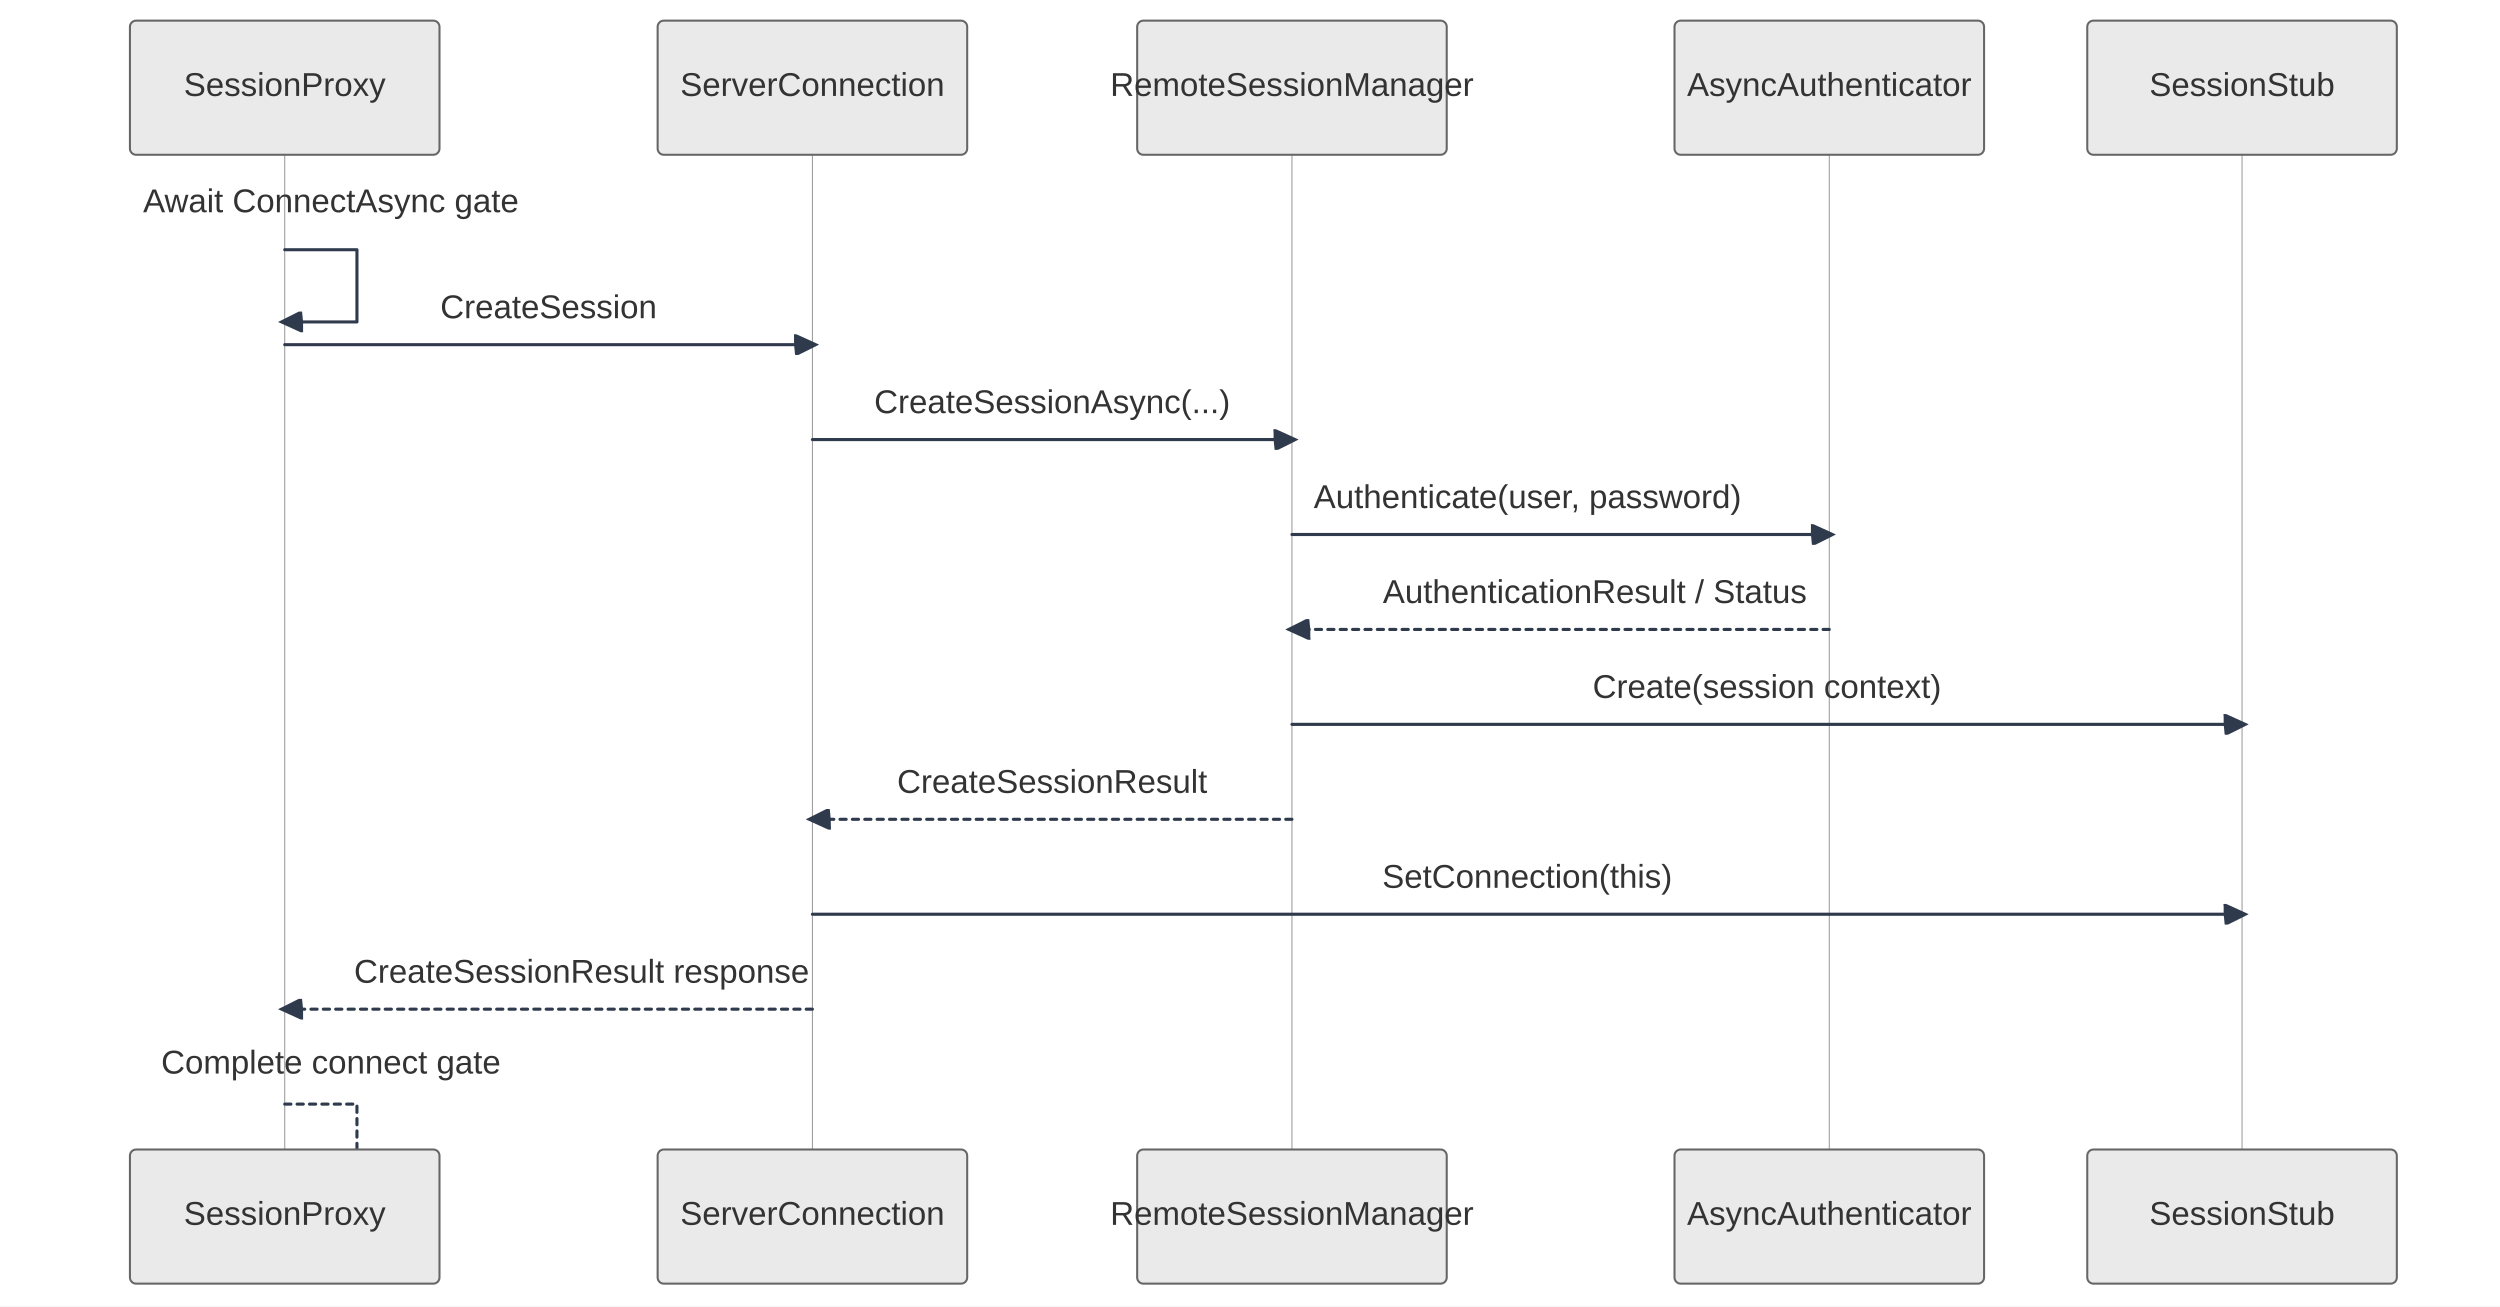
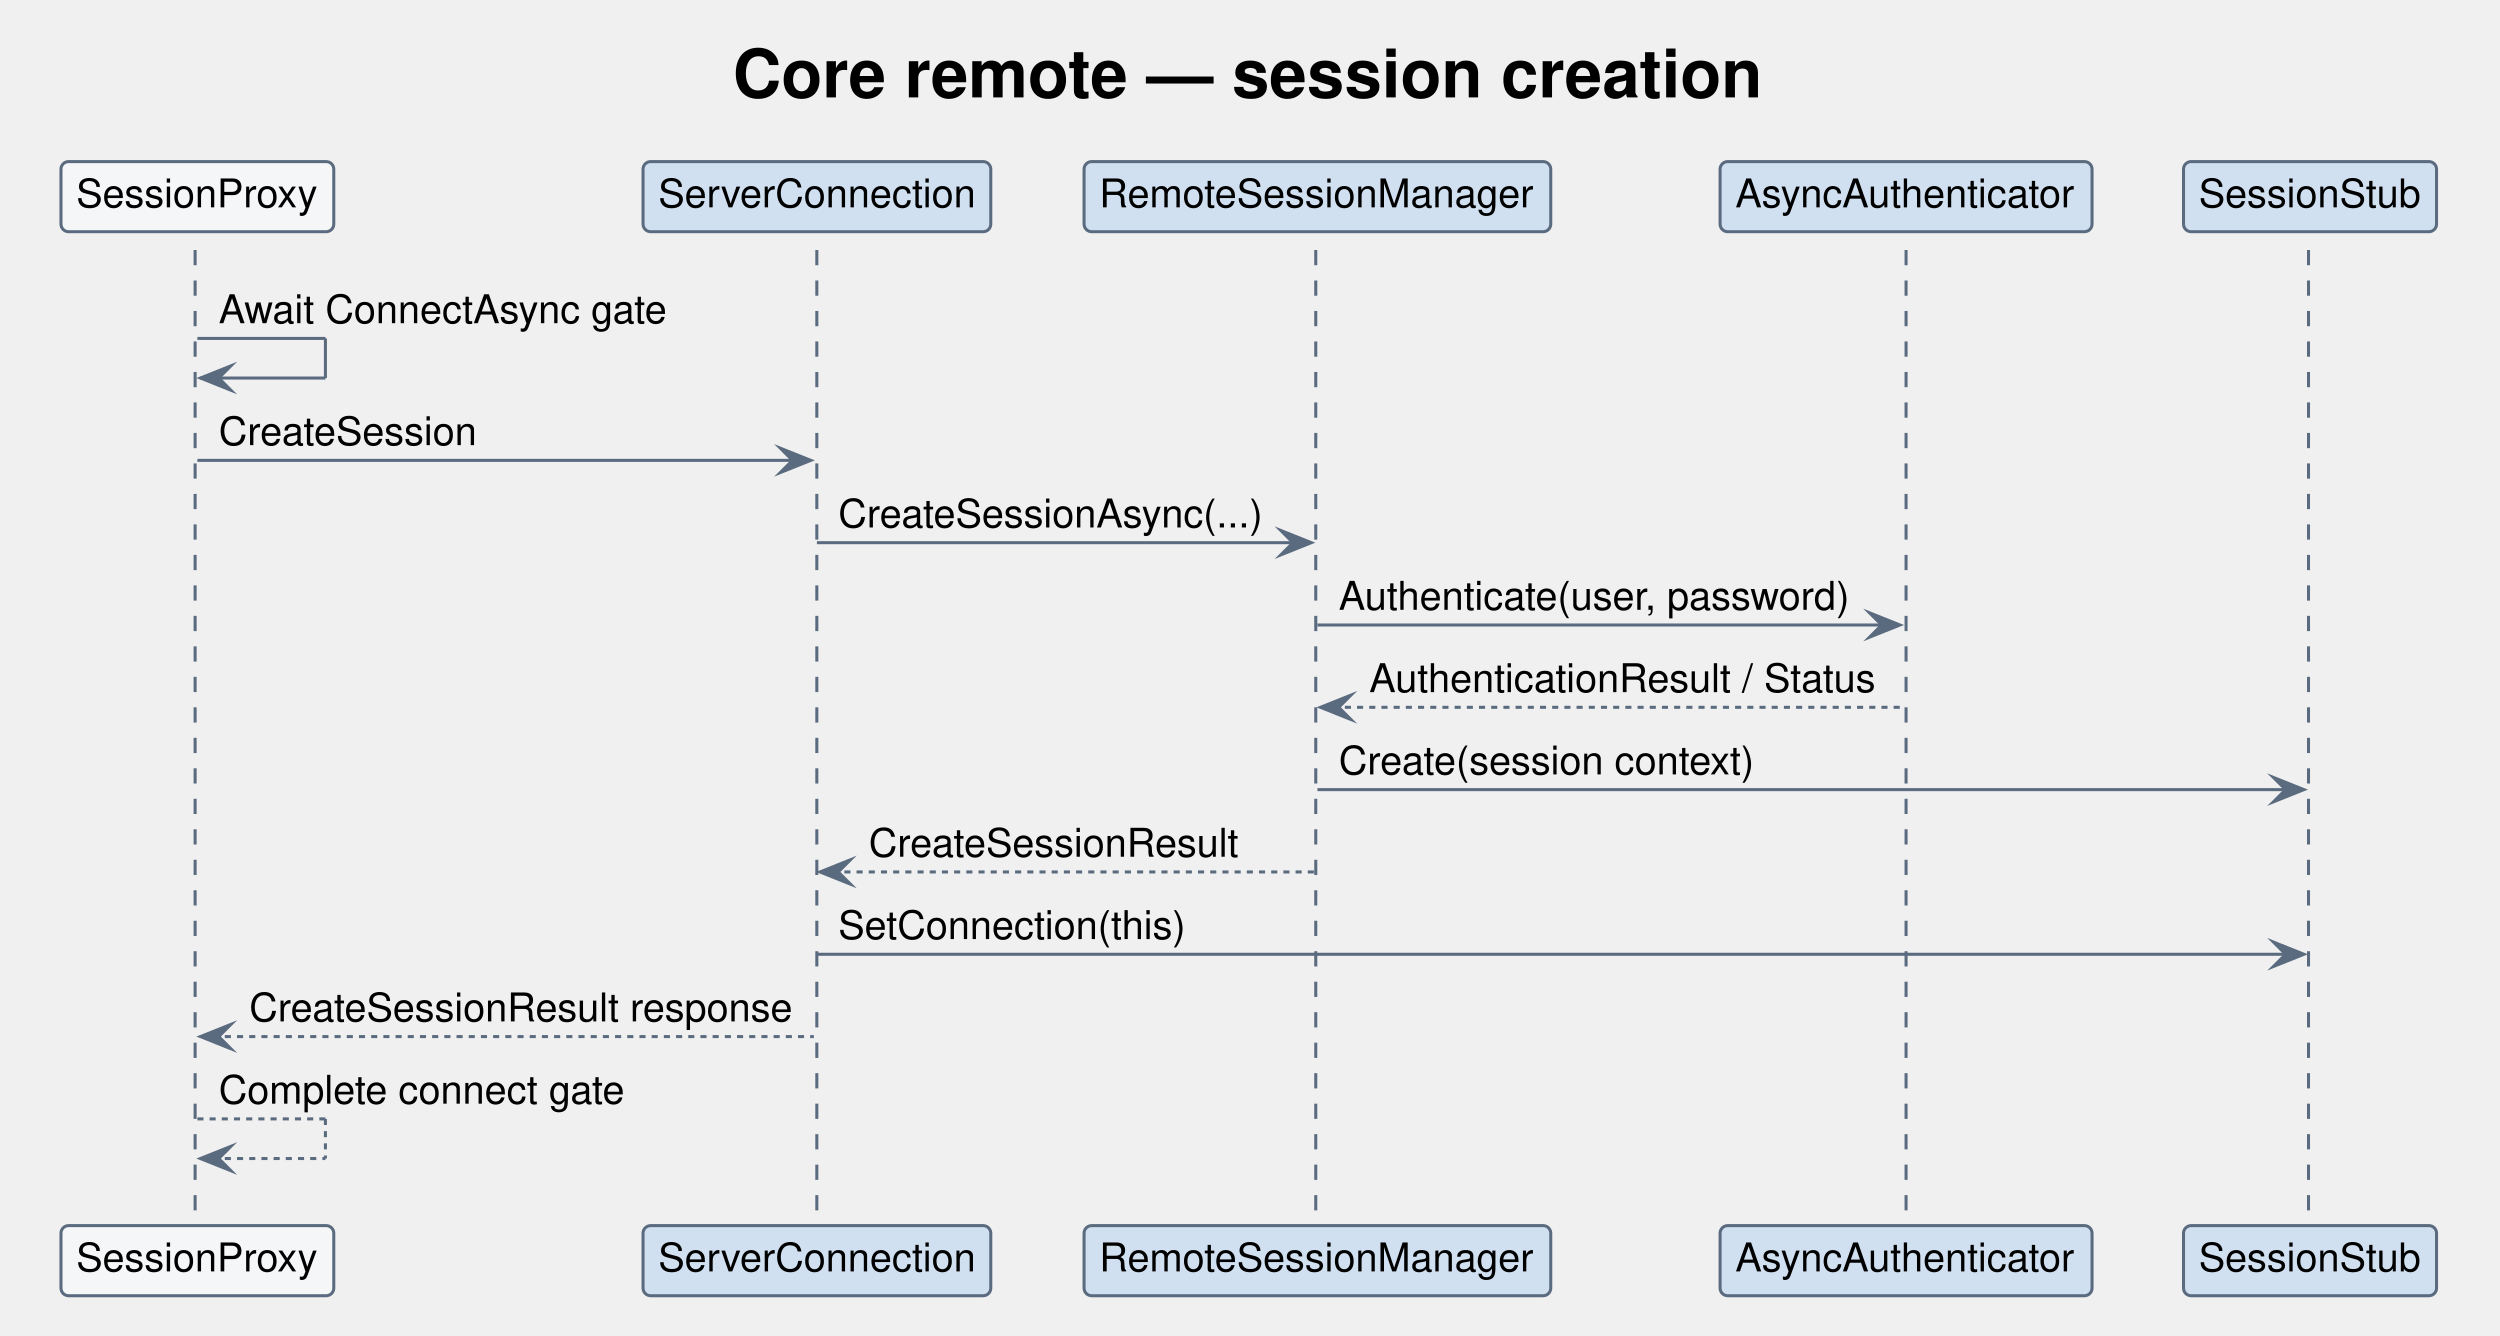
- <svg xmlns="http://www.w3.org/2000/svg" width="1211.385" height="633" viewBox="-50 -10 1211.385 633">
-   <rect x="-50" y="-10" width="1211.385" height="633" fill="#FFFFFF" />
-   <defs>
-     <marker id="arrow-0" viewBox="0 0 10 10" refX="5" refY="5" markerUnits="userSpaceOnUse" markerWidth="8" markerHeight="8" orient="auto">
-       <path d="M 0 0 L 10 5 L 0 10 z" fill="#2F3B4D" stroke="#2F3B4D" stroke-width="1" stroke-dasharray="1,0" />
-     </marker>
-     <marker id="arrow-start-0" viewBox="0 0 10 10" refX="4.5" refY="5" markerUnits="userSpaceOnUse" markerWidth="8" markerHeight="8" orient="auto">
-       <path d="M 0 5 L 10 10 L 10 0 z" fill="#2F3B4D" stroke="#2F3B4D" stroke-width="1" stroke-dasharray="1,0" />
-     </marker>
-     <marker id="arrow-seq-0" viewBox="-1 0 12 10" refX="7.9" refY="5" markerUnits="userSpaceOnUse" markerWidth="12" markerHeight="12" orient="auto-start-reverse">
-       <path d="M -1 0 L 10 5 L 0 10 z" fill="#2F3B4D" stroke="#2F3B4D" stroke-width="1" stroke-dasharray="1,0" />
-     </marker>
-     <marker id="arrow-start-seq-0" viewBox="-1 0 12 10" refX="2.1" refY="5" markerUnits="userSpaceOnUse" markerWidth="12" markerHeight="12" orient="auto">
-       <path d="M 11 0 L 0 5 L 11 10 z" fill="#2F3B4D" stroke="#2F3B4D" stroke-width="1" stroke-dasharray="1,0" />
-     </marker>
-   </defs>
-   <line x1="87.96" y1="65.00" x2="87.96" y2="547.00" stroke="#999999" stroke-width="0.5" />
-   <line x1="343.66" y1="65.00" x2="343.66" y2="547.00" stroke="#999999" stroke-width="0.5" />
-   <line x1="576.02" y1="65.00" x2="576.02" y2="547.00" stroke="#999999" stroke-width="0.5" />
-   <line x1="836.39" y1="65.00" x2="836.39" y2="547.00" stroke="#999999" stroke-width="0.5" />
-   <line x1="1036.39" y1="65.00" x2="1036.39" y2="547.00" stroke="#999999" stroke-width="0.5" />
-   <path id="edge-0" class="edgePath" data-edge-id="edge-0" d="M 87.960,111.000 L 122.960,111.000 L 122.960,146.000 L 87.960,146.000" fill="none" stroke="#2F3B4D" stroke-width="1.5" marker-end="url(#arrow-seq-0)" stroke-linecap="round" stroke-linejoin="round" />
-   <rect class="edgeLabel sequenceEdgeLabel" data-edge-id="edge-0" data-label-kind="center" x="-1.00" y="74.84" width="222.72" height="28.00" rx="2" ry="2" fill="rgba(248,250,252, 0.92)" fill-opacity="0.00" stroke="#7B88A8" stroke-opacity="0.00" stroke-width="0.8" />
-   <g class="edgeLabel" data-edge-id="edge-0" data-label-kind="center">
-     <text x="110.36" y="92.84" text-anchor="middle" font-family="trebuchet ms,verdana,arial,sans-serif" font-size="16" fill="#333333">
-       <tspan x="110.36" dy="0.00">Await ConnectAsync gate</tspan>
-     </text>
+ <svg xmlns="http://www.w3.org/2000/svg" contentStyleType="text/css" data-diagram-type="SEQUENCE" height="438px" preserveAspectRatio="none" style="width:820px;height:438px;background:#FFFFFF;" version="1.1" viewBox="0 0 820 438" width="820px" zoomAndPan="magnify">
+   <defs />
+   <g>
+     <g class="title" data-source-line="3">
+       <text fill="#000000" font-family="Helvetica" font-size="22" font-weight="700" lengthAdjust="spacing" textLength="337.444" x="240.371" y="31.94">Core remote — session creation</text>
+     </g>
+     <g class="participant-lifeline" data-entity-uid="part1" data-qualified-name="Client" data-source-line="5" id="part1-lifeline">
+       <g>
+         <rect fill="#000000" fill-opacity="0" height="316" width="8" x="60.739" y="82" />
+         <line style="stroke:#5B6B7F;stroke-width:1;stroke-dasharray:5,5;" x1="64" x2="64" y1="82" y2="398" />
+       </g>
+     </g>
+     <g class="participant-lifeline" data-entity-uid="part2" data-qualified-name="Conn" data-source-line="6" id="part2-lifeline">
+       <g>
+         <rect fill="#000000" fill-opacity="0" height="316" width="8" x="263.947" y="82" />
+         <line style="stroke:#5B6B7F;stroke-width:1;stroke-dasharray:5,5;" x1="267.918" x2="267.918" y1="82" y2="398" />
+       </g>
+     </g>
+     <g class="participant-lifeline" data-entity-uid="part3" data-qualified-name="Manager" data-source-line="7" id="part3-lifeline">
+       <g>
+         <rect fill="#000000" fill-opacity="0" height="316" width="8" x="428.109" y="82" />
+         <line style="stroke:#5B6B7F;stroke-width:1;stroke-dasharray:5,5;" x1="431.571" x2="431.571" y1="82" y2="398" />
+       </g>
+     </g>
+     <g class="participant-lifeline" data-entity-uid="part4" data-qualified-name="Auth" data-source-line="8" id="part4-lifeline">
+       <g>
+         <rect fill="#000000" fill-opacity="0" height="316" width="8" x="621.192" y="82" />
+         <line style="stroke:#5B6B7F;stroke-width:1;stroke-dasharray:5,5;" x1="625.189" x2="625.189" y1="82" y2="398" />
+       </g>
+     </g>
+     <g class="participant-lifeline" data-entity-uid="part5" data-qualified-name="Session" data-source-line="9" id="part5-lifeline">
+       <g>
+         <rect fill="#000000" fill-opacity="0" height="316" width="8" x="753.69" y="82" />
+         <line style="stroke:#5B6B7F;stroke-width:1;stroke-dasharray:5,5;" x1="757.194" x2="757.194" y1="82" y2="398" />
+       </g>
+     </g>
+     <g class="participant participant-head" data-entity-uid="part1" data-qualified-name="Client" data-source-line="5" id="part1-head">
+       <rect fill="#F4F6F8" height="23" rx="2.5" ry="2.5" style="stroke:#5B6B7F;stroke-width:1;" width="89.479" x="20" y="53" />
+       <text fill="#000000" font-family="Helvetica" font-size="13" lengthAdjust="spacing" textLength="79.479" x="25" y="68.01">SessionProxy</text>
+     </g>
+     <g class="participant participant-tail" data-entity-uid="part1" data-qualified-name="Client" data-source-line="5" id="part1-tail">
+       <rect fill="#F4F6F8" height="23" rx="2.5" ry="2.5" style="stroke:#5B6B7F;stroke-width:1;" width="89.479" x="20" y="402" />
+       <text fill="#000000" font-family="Helvetica" font-size="13" lengthAdjust="spacing" textLength="79.479" x="25" y="417.01">SessionProxy</text>
+     </g>
+     <g class="participant participant-head" data-entity-uid="part2" data-qualified-name="Conn" data-source-line="6" id="part2-head">
+       <rect fill="#D0E0F0" height="23" rx="2.5" ry="2.5" style="stroke:#5B6B7F;stroke-width:1;" width="114.057" x="210.918" y="53" />
+       <text fill="#000000" font-family="Helvetica" font-size="13" lengthAdjust="spacing" textLength="104.057" x="215.918" y="68.01">ServerConnection</text>
+     </g>
+     <g class="participant participant-tail" data-entity-uid="part2" data-qualified-name="Conn" data-source-line="6" id="part2-tail">
+       <rect fill="#D0E0F0" height="23" rx="2.5" ry="2.5" style="stroke:#5B6B7F;stroke-width:1;" width="114.057" x="210.918" y="402" />
+       <text fill="#000000" font-family="Helvetica" font-size="13" lengthAdjust="spacing" textLength="104.057" x="215.918" y="417.01">ServerConnection</text>
+     </g>
+     <g class="participant participant-head" data-entity-uid="part3" data-qualified-name="Manager" data-source-line="7" id="part3-head">
+       <rect fill="#D0E0F0" height="23" rx="2.5" ry="2.5" style="stroke:#5B6B7F;stroke-width:1;" width="153.076" x="355.571" y="53" />
+       <text fill="#000000" font-family="Helvetica" font-size="13" lengthAdjust="spacing" textLength="143.076" x="360.571" y="68.01">RemoteSessionManager</text>
+     </g>
+     <g class="participant participant-tail" data-entity-uid="part3" data-qualified-name="Manager" data-source-line="7" id="part3-tail">
+       <rect fill="#D0E0F0" height="23" rx="2.5" ry="2.5" style="stroke:#5B6B7F;stroke-width:1;" width="153.076" x="355.571" y="402" />
+       <text fill="#000000" font-family="Helvetica" font-size="13" lengthAdjust="spacing" textLength="143.076" x="360.571" y="417.01">RemoteSessionManager</text>
+     </g>
+     <g class="participant participant-head" data-entity-uid="part4" data-qualified-name="Auth" data-source-line="8" id="part4-head">
+       <rect fill="#D0E0F0" height="23" rx="2.5" ry="2.5" style="stroke:#5B6B7F;stroke-width:1;" width="122.004" x="564.189" y="53" />
+       <text fill="#000000" font-family="Helvetica" font-size="13" lengthAdjust="spacing" textLength="112.004" x="569.189" y="68.01">AsyncAuthenticator</text>
+     </g>
+     <g class="participant participant-tail" data-entity-uid="part4" data-qualified-name="Auth" data-source-line="8" id="part4-tail">
+       <rect fill="#D0E0F0" height="23" rx="2.5" ry="2.5" style="stroke:#5B6B7F;stroke-width:1;" width="122.004" x="564.189" y="402" />
+       <text fill="#000000" font-family="Helvetica" font-size="13" lengthAdjust="spacing" textLength="112.004" x="569.189" y="417.01">AsyncAuthenticator</text>
+     </g>
+     <g class="participant participant-head" data-entity-uid="part5" data-qualified-name="Session" data-source-line="9" id="part5-head">
+       <rect fill="#D0E0F0" height="23" rx="2.5" ry="2.5" style="stroke:#5B6B7F;stroke-width:1;" width="82.992" x="716.194" y="53" />
+       <text fill="#000000" font-family="Helvetica" font-size="13" lengthAdjust="spacing" textLength="72.992" x="721.194" y="68.01">SessionStub</text>
+     </g>
+     <g class="participant participant-tail" data-entity-uid="part5" data-qualified-name="Session" data-source-line="9" id="part5-tail">
+       <rect fill="#D0E0F0" height="23" rx="2.5" ry="2.5" style="stroke:#5B6B7F;stroke-width:1;" width="82.992" x="716.194" y="402" />
+       <text fill="#000000" font-family="Helvetica" font-size="13" lengthAdjust="spacing" textLength="72.992" x="721.194" y="417.01">SessionStub</text>
+     </g>
+     <g class="message" data-entity-1="part1" data-entity-2="part1" data-source-line="11" id="msg1">
+       <line style="stroke:#5B6B7F;stroke-width:1;" x1="64.74" x2="106.74" y1="111" y2="111" />
+       <line style="stroke:#5B6B7F;stroke-width:1;" x1="106.74" x2="106.74" y1="111" y2="124" />
+       <line style="stroke:#5B6B7F;stroke-width:1;" x1="65.74" x2="106.74" y1="124" y2="124" />
+       <polygon fill="#5B6B7F" points="75.74,120,65.74,124,75.74,128,71.74,124" style="stroke:#5B6B7F;stroke-width:1;stroke-linejoin:miter;stroke-miterlimit:10;" />
+       <text fill="#000000" font-family="Helvetica" font-size="13" lengthAdjust="spacing" textLength="148.135" x="71.74" y="106.01">Await ConnectAsync gate</text>
+     </g>
+     <g class="message" data-entity-1="part1" data-entity-2="part2" data-source-line="12" id="msg2">
+       <polygon fill="#5B6B7F" points="255.946,147,265.947,151,255.946,155,259.947,151" style="stroke:#5B6B7F;stroke-width:1;stroke-linejoin:miter;stroke-miterlimit:10;" />
+       <line style="stroke:#5B6B7F;stroke-width:1;" x1="64.74" x2="261.947" y1="151" y2="151" />
+       <text fill="#000000" font-family="Helvetica" font-size="13" lengthAdjust="spacing" textLength="85.268" x="71.74" y="146.01">CreateSession</text>
+     </g>
+     <g class="message" data-entity-1="part2" data-entity-2="part3" data-source-line="13" id="msg3">
+       <polygon fill="#5B6B7F" points="420.109,174,430.109,178,420.109,182,424.109,178" style="stroke:#5B6B7F;stroke-width:1;stroke-linejoin:miter;stroke-miterlimit:10;" />
+       <line style="stroke:#5B6B7F;stroke-width:1;" x1="267.947" x2="426.109" y1="178" y2="178" />
+       <text fill="#000000" font-family="Helvetica" font-size="13" lengthAdjust="spacing" textLength="140.163" x="274.947" y="173.01">CreateSessionAsync(...)</text>
+     </g>
+     <g class="message" data-entity-1="part3" data-entity-2="part4" data-source-line="14" id="msg4">
+       <polygon fill="#5B6B7F" points="613.192,201,623.192,205,613.192,209,617.192,205" style="stroke:#5B6B7F;stroke-width:1;stroke-linejoin:miter;stroke-miterlimit:10;" />
+       <line style="stroke:#5B6B7F;stroke-width:1;" x1="432.109" x2="619.192" y1="205" y2="205" />
+       <text fill="#000000" font-family="Helvetica" font-size="13" lengthAdjust="spacing" textLength="169.083" x="439.109" y="200.01">Authenticate(user, password)</text>
+     </g>
+     <g class="message" data-entity-1="part4" data-entity-2="part3" data-source-line="15" id="msg5">
+       <polygon fill="#5B6B7F" points="443.109,228,433.109,232,443.109,236,439.109,232" style="stroke:#5B6B7F;stroke-width:1;stroke-linejoin:miter;stroke-miterlimit:10;" />
+       <line style="stroke:#5B6B7F;stroke-width:1;stroke-dasharray:2,2;" x1="437.109" x2="624.192" y1="232" y2="232" />
+       <text fill="#000000" font-family="Helvetica" font-size="13" lengthAdjust="spacing" textLength="166.931" x="449.109" y="227.01">AuthenticationResult / Status</text>
+     </g>
+     <g class="message" data-entity-1="part3" data-entity-2="part5" data-source-line="16" id="msg6">
+       <polygon fill="#5B6B7F" points="745.69,255,755.69,259,745.69,263,749.69,259" style="stroke:#5B6B7F;stroke-width:1;stroke-linejoin:miter;stroke-miterlimit:10;" />
+       <line style="stroke:#5B6B7F;stroke-width:1;" x1="432.109" x2="751.69" y1="259" y2="259" />
+       <text fill="#000000" font-family="Helvetica" font-size="13" lengthAdjust="spacing" textLength="137.281" x="439.109" y="254.01">Create(session context)</text>
+     </g>
+     <g class="message" data-entity-1="part3" data-entity-2="part2" data-source-line="17" id="msg7">
+       <polygon fill="#5B6B7F" points="278.947,282,268.947,286,278.947,290,274.947,286" style="stroke:#5B6B7F;stroke-width:1;stroke-linejoin:miter;stroke-miterlimit:10;" />
+       <line style="stroke:#5B6B7F;stroke-width:1;stroke-dasharray:2,2;" x1="272.947" x2="431.109" y1="286" y2="286" />
+       <text fill="#000000" font-family="Helvetica" font-size="13" lengthAdjust="spacing" textLength="122.116" x="284.947" y="281.01">CreateSessionResult</text>
+     </g>
+     <g class="message" data-entity-1="part2" data-entity-2="part5" data-source-line="18" id="msg8">
+       <polygon fill="#5B6B7F" points="745.69,309,755.69,313,745.69,317,749.69,313" style="stroke:#5B6B7F;stroke-width:1;stroke-linejoin:miter;stroke-miterlimit:10;" />
+       <line style="stroke:#5B6B7F;stroke-width:1;" x1="267.947" x2="751.69" y1="313" y2="313" />
+       <text fill="#000000" font-family="Helvetica" font-size="13" lengthAdjust="spacing" textLength="114.169" x="274.947" y="308.01">SetConnection(this)</text>
+     </g>
+     <g class="message" data-entity-1="part2" data-entity-2="part1" data-source-line="19" id="msg9">
+       <polygon fill="#5B6B7F" points="75.74,336,65.74,340,75.74,344,71.74,340" style="stroke:#5B6B7F;stroke-width:1;stroke-linejoin:miter;stroke-miterlimit:10;" />
+       <line style="stroke:#5B6B7F;stroke-width:1;stroke-dasharray:2,2;" x1="69.74" x2="266.947" y1="340" y2="340" />
+       <text fill="#000000" font-family="Helvetica" font-size="13" lengthAdjust="spacing" textLength="179.207" x="81.74" y="335.01">CreateSessionResult response</text>
+     </g>
+     <g class="message" data-entity-1="part1" data-entity-2="part1" data-source-line="20" id="msg10">
+       <line style="stroke:#5B6B7F;stroke-width:1;stroke-dasharray:2,2;" x1="64.74" x2="106.74" y1="367" y2="367" />
+       <line style="stroke:#5B6B7F;stroke-width:1;stroke-dasharray:2,2;" x1="106.74" x2="106.74" y1="367" y2="380" />
+       <line style="stroke:#5B6B7F;stroke-width:1;stroke-dasharray:2,2;" x1="65.74" x2="106.74" y1="380" y2="380" />
+       <polygon fill="#5B6B7F" points="75.74,376,65.74,380,75.74,384,71.74,380" style="stroke:#5B6B7F;stroke-width:1;stroke-linejoin:miter;stroke-miterlimit:10;" />
+       <text fill="#000000" font-family="Helvetica" font-size="13" lengthAdjust="spacing" textLength="133.694" x="71.74" y="362.01">Complete connect gate</text>
+     </g>
  </g>
-   <path id="edge-1" class="edgePath" data-edge-id="edge-1" d="M 87.960,157.000 L 343.659,157.000" fill="none" stroke="#2F3B4D" stroke-width="1.5" marker-end="url(#arrow-seq-0)" stroke-linecap="round" stroke-linejoin="round" />
-   <rect class="edgeLabel sequenceEdgeLabel" data-edge-id="edge-1" data-label-kind="center" x="151.13" y="126.20" width="129.36" height="28.00" rx="2" ry="2" fill="rgba(248,250,252, 0.92)" fill-opacity="0.00" stroke="#7B88A8" stroke-opacity="0.00" stroke-width="0.8" />
-   <g class="edgeLabel" data-edge-id="edge-1" data-label-kind="center">
-     <text x="215.81" y="144.20" text-anchor="middle" font-family="trebuchet ms,verdana,arial,sans-serif" font-size="16" fill="#333333">
-       <tspan x="215.81" dy="0.00">CreateSession</tspan>
-     </text>
-   </g>
-   <path id="edge-2" class="edgePath" data-edge-id="edge-2" d="M 343.659,203.000 L 576.019,203.000" fill="none" stroke="#2F3B4D" stroke-width="1.5" marker-end="url(#arrow-seq-0)" stroke-linecap="round" stroke-linejoin="round" />
-   <rect class="edgeLabel sequenceEdgeLabel" data-edge-id="edge-2" data-label-kind="center" x="348.48" y="172.20" width="222.72" height="28.00" rx="2" ry="2" fill="rgba(248,250,252, 0.92)" fill-opacity="0.00" stroke="#7B88A8" stroke-opacity="0.00" stroke-width="0.8" />
-   <g class="edgeLabel" data-edge-id="edge-2" data-label-kind="center">
-     <text x="459.84" y="190.20" text-anchor="middle" font-family="trebuchet ms,verdana,arial,sans-serif" font-size="16" fill="#333333">
-       <tspan x="459.84" dy="0.00">CreateSessionAsync(...)</tspan>
-     </text>
-   </g>
-   <path id="edge-3" class="edgePath" data-edge-id="edge-3" d="M 576.019,249.000 L 836.385,249.000" fill="none" stroke="#2F3B4D" stroke-width="1.5" marker-end="url(#arrow-seq-0)" stroke-linecap="round" stroke-linejoin="round" />
-   <rect class="edgeLabel sequenceEdgeLabel" data-edge-id="edge-3" data-label-kind="center" x="555.48" y="218.20" width="269.40" height="28.00" rx="2" ry="2" fill="rgba(248,250,252, 0.92)" fill-opacity="0.00" stroke="#7B88A8" stroke-opacity="0.00" stroke-width="0.8" />
-   <g class="edgeLabel" data-edge-id="edge-3" data-label-kind="center">
-     <text x="690.18" y="236.20" text-anchor="middle" font-family="trebuchet ms,verdana,arial,sans-serif" font-size="16" fill="#333333">
-       <tspan x="690.18" dy="0.00">Authenticate(user, password)</tspan>
-     </text>
-   </g>
-   <path id="edge-4" class="edgePath" data-edge-id="edge-4" d="M 836.385,295.000 L 576.019,295.000" fill="none" stroke="#2F3B4D" stroke-width="1.5" marker-end="url(#arrow-seq-0)" stroke-dasharray="3 3" stroke-linecap="round" stroke-linejoin="round" />
-   <rect class="edgeLabel sequenceEdgeLabel" data-edge-id="edge-4" data-label-kind="center" x="583.42" y="264.20" width="278.73" height="28.00" rx="2" ry="2" fill="rgba(248,250,252, 0.92)" fill-opacity="0.00" stroke="#7B88A8" stroke-opacity="0.00" stroke-width="0.8" />
-   <g class="edgeLabel" data-edge-id="edge-4" data-label-kind="center">
-     <text x="722.78" y="282.20" text-anchor="middle" font-family="trebuchet ms,verdana,arial,sans-serif" font-size="16" fill="#333333">
-       <tspan x="722.78" dy="0.00">AuthenticationResult / Status</tspan>
-     </text>
-   </g>
-   <path id="edge-5" class="edgePath" data-edge-id="edge-5" d="M 576.019,341.000 L 1036.385,341.000" fill="none" stroke="#2F3B4D" stroke-width="1.5" marker-end="url(#arrow-seq-0)" stroke-linecap="round" stroke-linejoin="round" />
-   <rect class="edgeLabel sequenceEdgeLabel" data-edge-id="edge-5" data-label-kind="center" x="694.84" y="310.20" width="222.72" height="28.00" rx="2" ry="2" fill="rgba(248,250,252, 0.92)" fill-opacity="0.00" stroke="#7B88A8" stroke-opacity="0.00" stroke-width="0.8" />
-   <g class="edgeLabel" data-edge-id="edge-5" data-label-kind="center">
-     <text x="806.20" y="328.20" text-anchor="middle" font-family="trebuchet ms,verdana,arial,sans-serif" font-size="16" fill="#333333">
-       <tspan x="806.20" dy="0.00">Create(session context)</tspan>
-     </text>
-   </g>
-   <path id="edge-6" class="edgePath" data-edge-id="edge-6" d="M 576.019,387.000 L 343.659,387.000" fill="none" stroke="#2F3B4D" stroke-width="1.5" marker-end="url(#arrow-seq-0)" stroke-dasharray="3 3" stroke-linecap="round" stroke-linejoin="round" />
-   <rect class="edgeLabel sequenceEdgeLabel" data-edge-id="edge-6" data-label-kind="center" x="367.15" y="356.20" width="185.38" height="28.00" rx="2" ry="2" fill="rgba(248,250,252, 0.92)" fill-opacity="0.00" stroke="#7B88A8" stroke-opacity="0.00" stroke-width="0.8" />
-   <g class="edgeLabel" data-edge-id="edge-6" data-label-kind="center">
-     <text x="459.84" y="374.20" text-anchor="middle" font-family="trebuchet ms,verdana,arial,sans-serif" font-size="16" fill="#333333">
-       <tspan x="459.84" dy="0.00">CreateSessionResult</tspan>
-     </text>
-   </g>
-   <path id="edge-7" class="edgePath" data-edge-id="edge-7" d="M 343.659,433.000 L 1036.385,433.000" fill="none" stroke="#2F3B4D" stroke-width="1.5" marker-end="url(#arrow-seq-0)" stroke-linecap="round" stroke-linejoin="round" />
-   <rect class="edgeLabel sequenceEdgeLabel" data-edge-id="edge-7" data-label-kind="center" x="597.33" y="402.20" width="185.38" height="28.00" rx="2" ry="2" fill="rgba(248,250,252, 0.92)" fill-opacity="0.00" stroke="#7B88A8" stroke-opacity="0.00" stroke-width="0.8" />
-   <g class="edgeLabel" data-edge-id="edge-7" data-label-kind="center">
-     <text x="690.02" y="420.20" text-anchor="middle" font-family="trebuchet ms,verdana,arial,sans-serif" font-size="16" fill="#333333">
-       <tspan x="690.02" dy="0.00">SetConnection(this)</tspan>
-     </text>
-   </g>
-   <path id="edge-8" class="edgePath" data-edge-id="edge-8" d="M 343.659,479.000 L 87.960,479.000" fill="none" stroke="#2F3B4D" stroke-width="1.5" marker-end="url(#arrow-seq-0)" stroke-dasharray="3 3" stroke-linecap="round" stroke-linejoin="round" />
-   <rect class="edgeLabel sequenceEdgeLabel" data-edge-id="edge-8" data-label-kind="center" x="97.13" y="448.20" width="269.40" height="28.00" rx="2" ry="2" fill="rgba(248,250,252, 0.92)" fill-opacity="0.00" stroke="#7B88A8" stroke-opacity="0.00" stroke-width="0.8" />
-   <g class="edgeLabel" data-edge-id="edge-8" data-label-kind="center">
-     <text x="231.83" y="466.20" text-anchor="middle" font-family="trebuchet ms,verdana,arial,sans-serif" font-size="16" fill="#333333">
-       <tspan x="231.83" dy="0.00">CreateSessionResult response</tspan>
-     </text>
-   </g>
-   <path id="edge-9" class="edgePath" data-edge-id="edge-9" d="M 87.960,525.000 L 122.960,525.000 L 122.960,560.000 L 87.960,560.000" fill="none" stroke="#2F3B4D" stroke-width="1.5" marker-end="url(#arrow-seq-0)" stroke-dasharray="3 3" stroke-linecap="round" stroke-linejoin="round" />
-   <rect class="edgeLabel sequenceEdgeLabel" data-edge-id="edge-9" data-label-kind="center" x="8.34" y="492.20" width="204.05" height="28.00" rx="2" ry="2" fill="rgba(248,250,252, 0.92)" fill-opacity="0.00" stroke="#7B88A8" stroke-opacity="0.00" stroke-width="0.8" />
-   <g class="edgeLabel" data-edge-id="edge-9" data-label-kind="center">
-     <text x="110.36" y="510.20" text-anchor="middle" font-family="trebuchet ms,verdana,arial,sans-serif" font-size="16" fill="#333333">
-       <tspan x="110.36" dy="0.00">Complete connect gate</tspan>
-     </text>
-   </g>
-   <rect x="761.39" y="0.00" width="150.00" height="65.00" rx="3" ry="3" fill="#EAEAEA" stroke="#666666" stroke-width="1.0" />
-   <text x="836.39" y="36.50" text-anchor="middle" font-family="trebuchet ms,verdana,arial,sans-serif" font-size="16" fill="#333333">
-     <tspan x="836.39" dy="0.00">AsyncAuthenticator</tspan>
-   </text>
-   <rect x="12.96" y="0.00" width="150.00" height="65.00" rx="3" ry="3" fill="#EAEAEA" stroke="#666666" stroke-width="1.0" />
-   <text x="87.96" y="36.50" text-anchor="middle" font-family="trebuchet ms,verdana,arial,sans-serif" font-size="16" fill="#333333">
-     <tspan x="87.96" dy="0.00">SessionProxy</tspan>
-   </text>
-   <rect x="268.66" y="0.00" width="150.00" height="65.00" rx="3" ry="3" fill="#EAEAEA" stroke="#666666" stroke-width="1.0" />
-   <text x="343.66" y="36.50" text-anchor="middle" font-family="trebuchet ms,verdana,arial,sans-serif" font-size="16" fill="#333333">
-     <tspan x="343.66" dy="0.00">ServerConnection</tspan>
-   </text>
-   <rect x="501.02" y="0.00" width="150.00" height="65.00" rx="3" ry="3" fill="#EAEAEA" stroke="#666666" stroke-width="1.0" />
-   <text x="576.02" y="36.50" text-anchor="middle" font-family="trebuchet ms,verdana,arial,sans-serif" font-size="16" fill="#333333">
-     <tspan x="576.02" dy="0.00">RemoteSessionManager</tspan>
-   </text>
-   <rect x="961.39" y="0.00" width="150.00" height="65.00" rx="3" ry="3" fill="#EAEAEA" stroke="#666666" stroke-width="1.0" />
-   <text x="1036.39" y="36.50" text-anchor="middle" font-family="trebuchet ms,verdana,arial,sans-serif" font-size="16" fill="#333333">
-     <tspan x="1036.39" dy="0.00">SessionStub</tspan>
-   </text>
-   <rect x="12.96" y="547.00" width="150.00" height="65.00" rx="3" ry="3" fill="#EAEAEA" stroke="#666666" stroke-width="1.0" />
-   <text x="87.96" y="583.50" text-anchor="middle" font-family="trebuchet ms,verdana,arial,sans-serif" font-size="16" fill="#333333">
-     <tspan x="87.96" dy="0.00">SessionProxy</tspan>
-   </text>
-   <rect x="268.66" y="547.00" width="150.00" height="65.00" rx="3" ry="3" fill="#EAEAEA" stroke="#666666" stroke-width="1.0" />
-   <text x="343.66" y="583.50" text-anchor="middle" font-family="trebuchet ms,verdana,arial,sans-serif" font-size="16" fill="#333333">
-     <tspan x="343.66" dy="0.00">ServerConnection</tspan>
-   </text>
-   <rect x="501.02" y="547.00" width="150.00" height="65.00" rx="3" ry="3" fill="#EAEAEA" stroke="#666666" stroke-width="1.0" />
-   <text x="576.02" y="583.50" text-anchor="middle" font-family="trebuchet ms,verdana,arial,sans-serif" font-size="16" fill="#333333">
-     <tspan x="576.02" dy="0.00">RemoteSessionManager</tspan>
-   </text>
-   <rect x="761.39" y="547.00" width="150.00" height="65.00" rx="3" ry="3" fill="#EAEAEA" stroke="#666666" stroke-width="1.0" />
-   <text x="836.39" y="583.50" text-anchor="middle" font-family="trebuchet ms,verdana,arial,sans-serif" font-size="16" fill="#333333">
-     <tspan x="836.39" dy="0.00">AsyncAuthenticator</tspan>
-   </text>
-   <rect x="961.39" y="547.00" width="150.00" height="65.00" rx="3" ry="3" fill="#EAEAEA" stroke="#666666" stroke-width="1.0" />
-   <text x="1036.39" y="583.50" text-anchor="middle" font-family="trebuchet ms,verdana,arial,sans-serif" font-size="16" fill="#333333">
-     <tspan x="1036.39" dy="0.00">SessionStub</tspan>
-   </text>
</svg>
